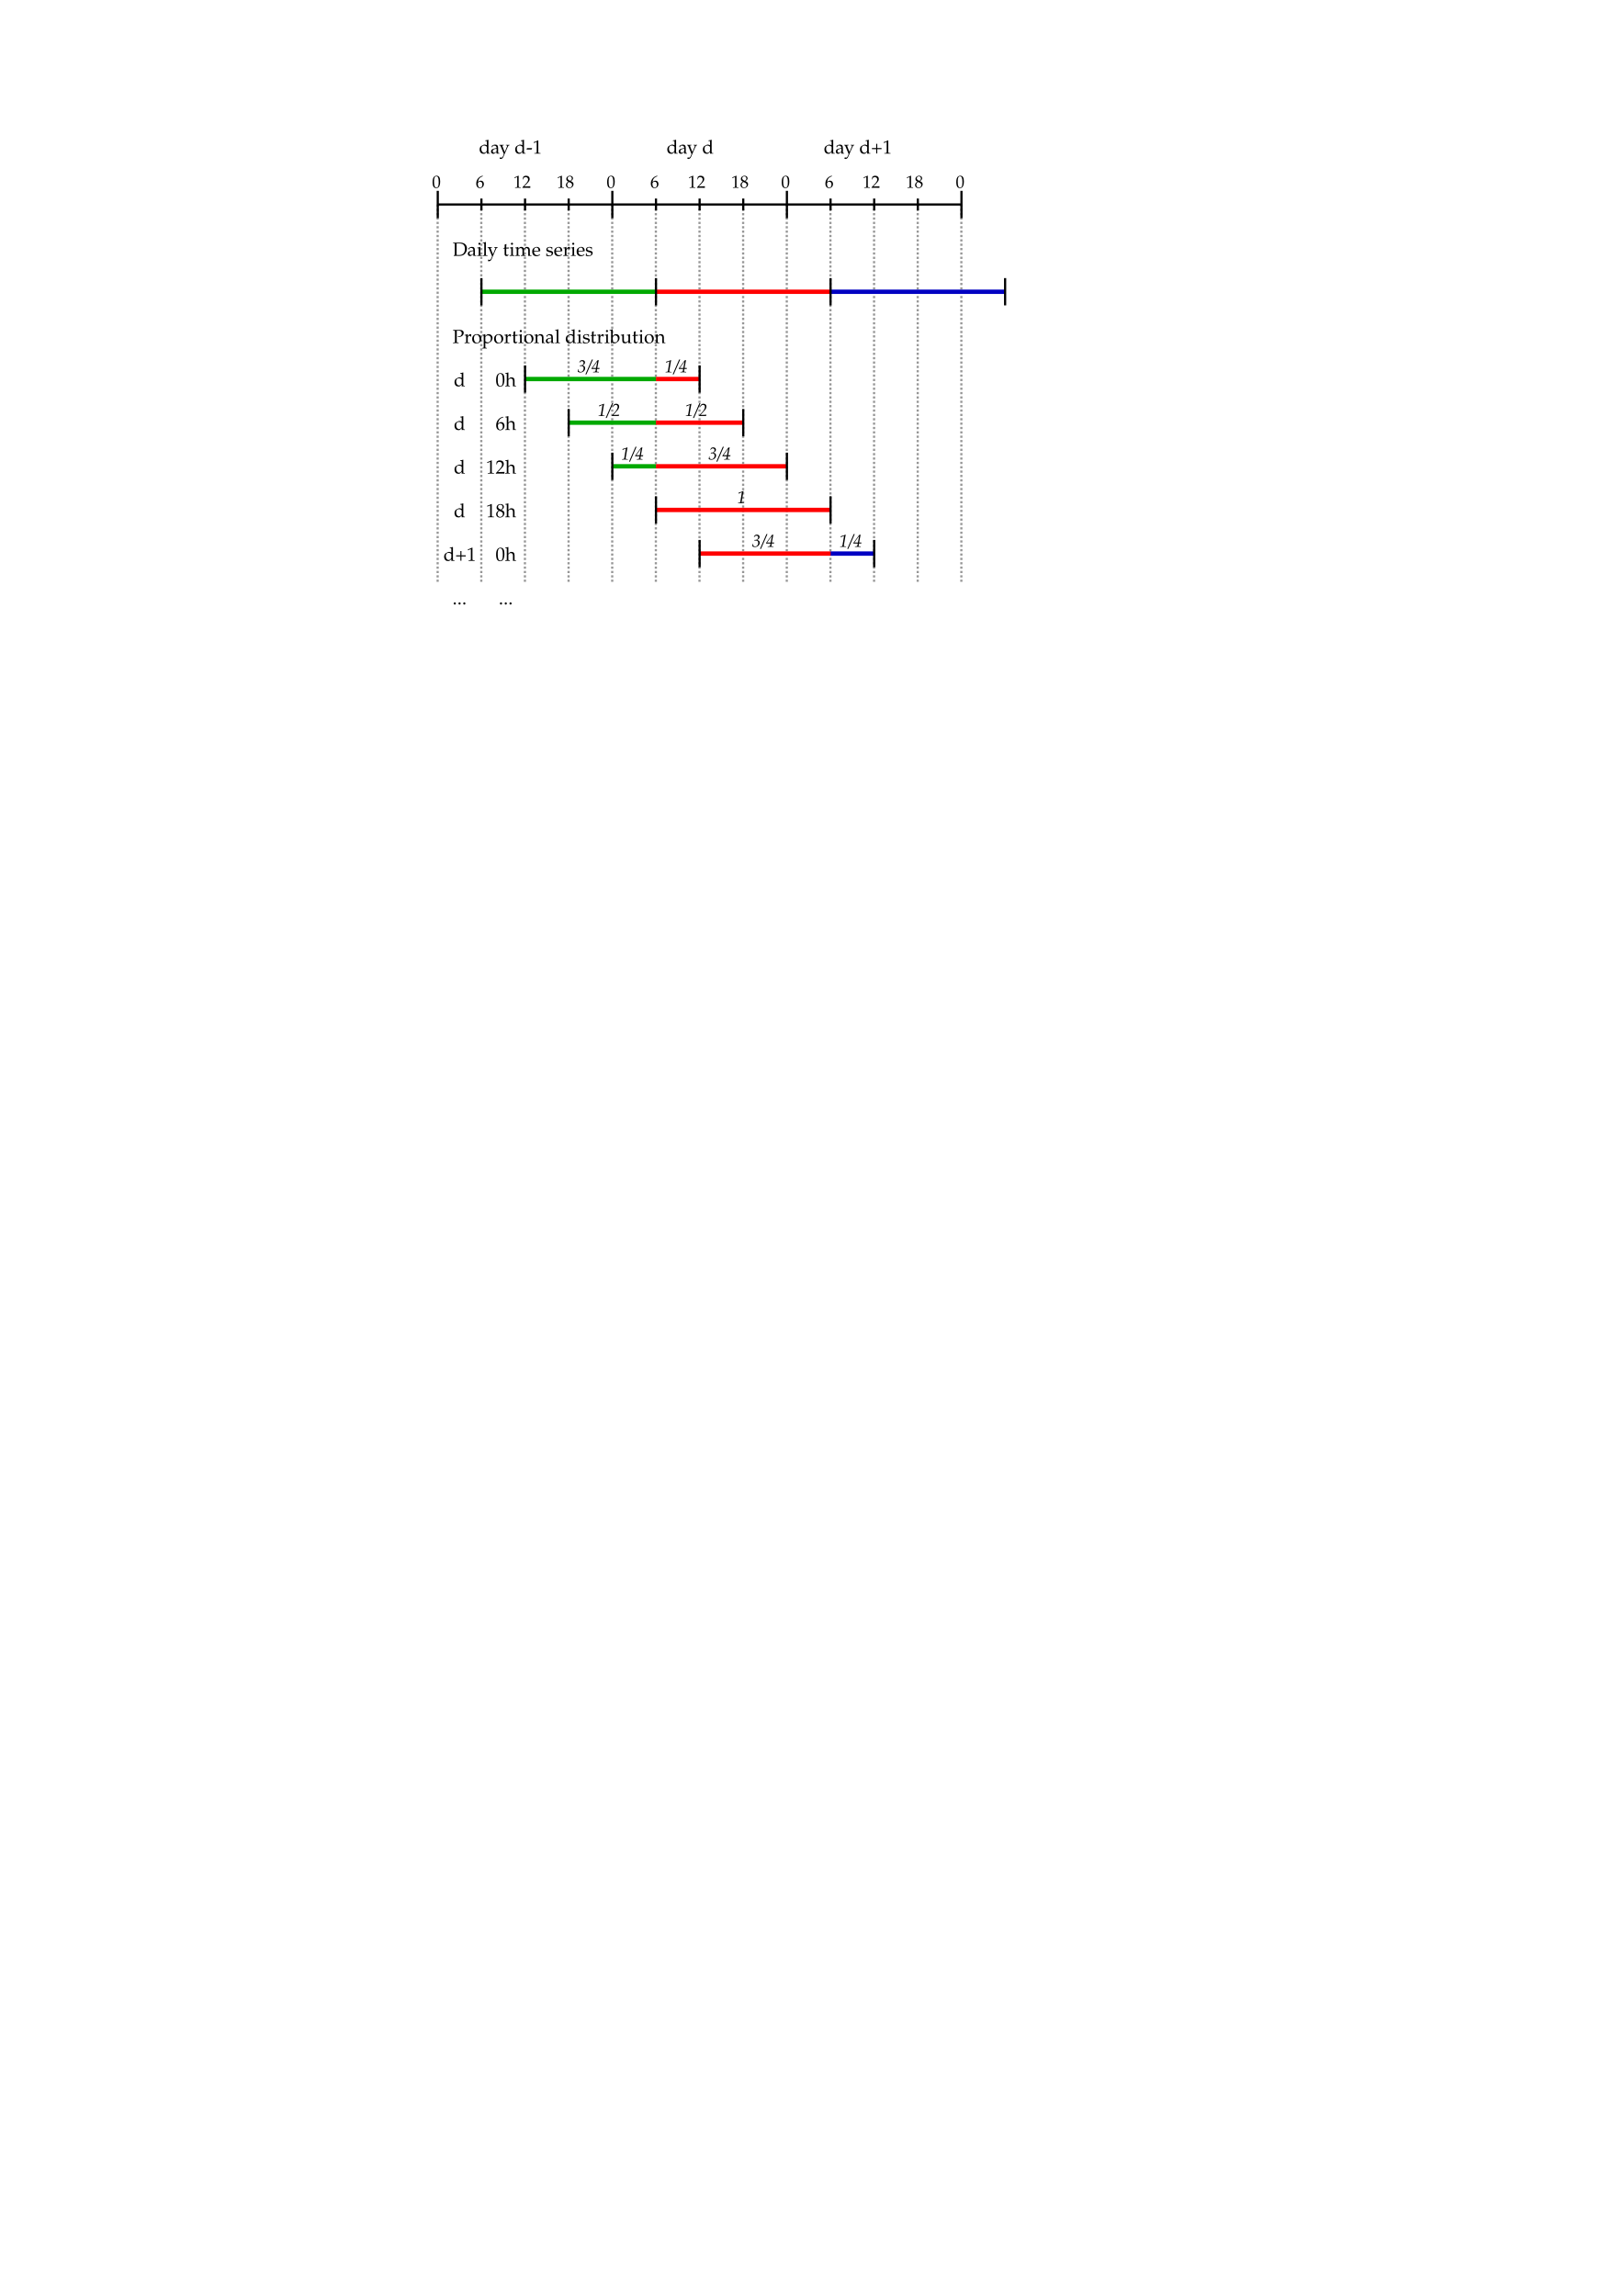
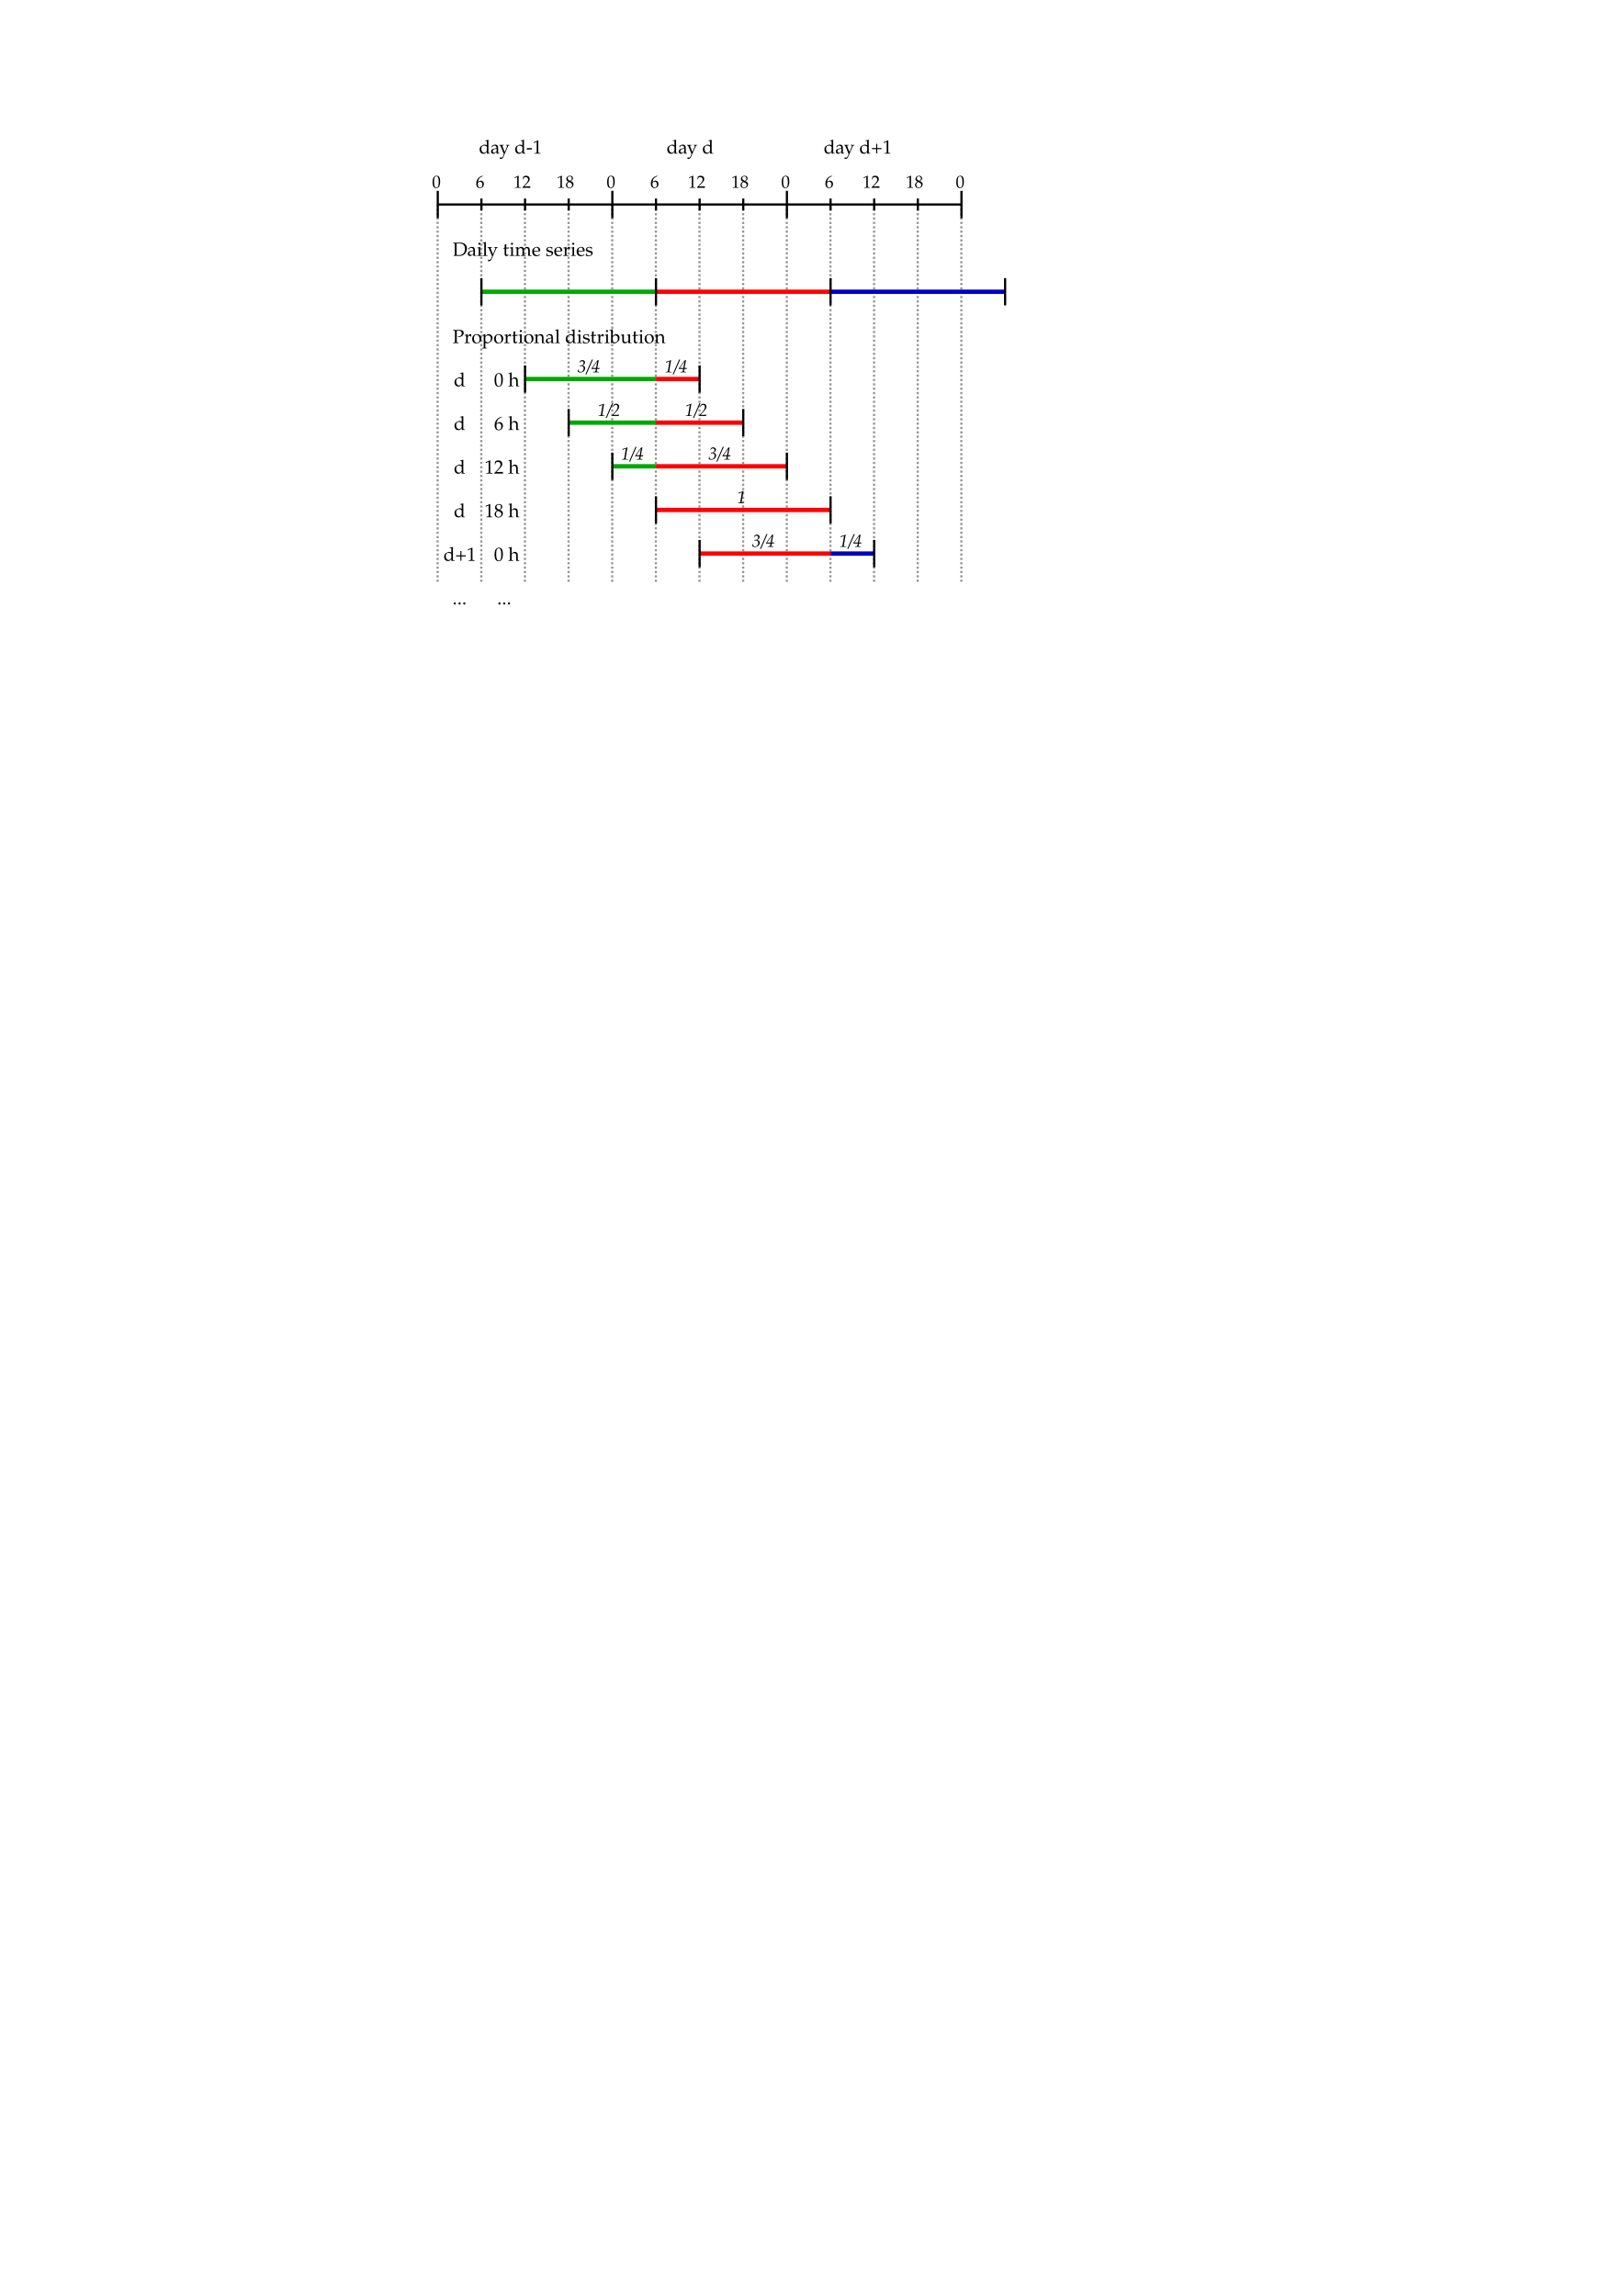
<svg xmlns="http://www.w3.org/2000/svg" width="744.094" height="1052.362" id="svg2" version="1.1">
  <defs id="defs4" />
  <g id="layer1">
    <path style="fill:none;stroke:#969696;stroke-width:1;stroke-linecap:butt;stroke-linejoin:miter;stroke-miterlimit:4;stroke-dasharray:1, 1;stroke-dashoffset:0;stroke-opacity:1" d="m 220.562,93.675 0,173.83" id="path4382" />
    <path style="fill:none;stroke:#969696;stroke-width:1;stroke-linecap:butt;stroke-linejoin:miter;stroke-miterlimit:4;stroke-dasharray:1, 1;stroke-dashoffset:0;stroke-opacity:1" d="m 200.562,93.675 0,173.83" id="path4382-2" />
    <path style="fill:none;stroke:#969696;stroke-width:1;stroke-linecap:butt;stroke-linejoin:miter;stroke-miterlimit:4;stroke-dasharray:1, 1;stroke-dashoffset:0;stroke-opacity:1" d="m 240.562,93.675 0,173.83" id="path4382-2-5" />
    <path style="fill:none;stroke:#969696;stroke-width:1;stroke-linecap:butt;stroke-linejoin:miter;stroke-miterlimit:4;stroke-dasharray:1, 1;stroke-dashoffset:0;stroke-opacity:1" d="m 260.562,93.675 0,173.83" id="path4382-2-5-1" />
    <path style="fill:none;stroke:#969696;stroke-width:1;stroke-linecap:butt;stroke-linejoin:miter;stroke-miterlimit:4;stroke-dasharray:1, 1;stroke-dashoffset:0;stroke-opacity:1" d="m 280.562,93.675 0,173.83" id="path4382-2-5-1-9" />
    <path style="fill:none;stroke:#969696;stroke-width:1;stroke-linecap:butt;stroke-linejoin:miter;stroke-miterlimit:4;stroke-dasharray:1, 1;stroke-dashoffset:0;stroke-opacity:1" d="m 300.562,93.675 0,173.83" id="path4382-2-5-1-3" />
    <path style="fill:none;stroke:#969696;stroke-width:1;stroke-linecap:butt;stroke-linejoin:miter;stroke-miterlimit:4;stroke-dasharray:1, 1;stroke-dashoffset:0;stroke-opacity:1" d="m 320.562,93.675 0,173.83" id="path4382-2-5-1-2" />
    <path style="fill:none;stroke:#969696;stroke-width:1;stroke-linecap:butt;stroke-linejoin:miter;stroke-miterlimit:4;stroke-dasharray:1, 1;stroke-dashoffset:0;stroke-opacity:1" d="m 340.562,93.675 0,173.83" id="path4382-2-5-1-94" />
    <path style="fill:none;stroke:#969696;stroke-width:1;stroke-linecap:butt;stroke-linejoin:miter;stroke-miterlimit:4;stroke-dasharray:1, 1;stroke-dashoffset:0;stroke-opacity:1" d="m 360.562,93.675 0,173.83" id="path4382-2-5-1-7" />
    <path style="fill:none;stroke:#969696;stroke-width:1;stroke-linecap:butt;stroke-linejoin:miter;stroke-miterlimit:4;stroke-dasharray:1, 1;stroke-dashoffset:0;stroke-opacity:1" d="m 380.562,93.675 0,173.83" id="path4382-2-5-1-6" />
    <path style="fill:none;stroke:#969696;stroke-width:1;stroke-linecap:butt;stroke-linejoin:miter;stroke-miterlimit:4;stroke-dasharray:1, 1;stroke-dashoffset:0;stroke-opacity:1" d="m 400.562,93.675 0,173.83" id="path4382-2-5-1-4" />
    <path style="fill:none;stroke:#969696;stroke-width:1;stroke-linecap:butt;stroke-linejoin:miter;stroke-miterlimit:4;stroke-dasharray:1, 1;stroke-dashoffset:0;stroke-opacity:1" d="m 420.562,93.675 0,173.83" id="path4382-2-5-1-0" />
    <path style="fill:none;stroke:#969696;stroke-width:1;stroke-linecap:butt;stroke-linejoin:miter;stroke-miterlimit:4;stroke-dasharray:1, 1;stroke-dashoffset:0;stroke-opacity:1" d="m 440.562,93.675 0,173.83" id="path4382-2-5-1-48" />
    <path style="fill:none;stroke:#000000;stroke-width:1px;stroke-linecap:butt;stroke-linejoin:miter;stroke-opacity:1" d="m 200.614,93.727 240.002,0" id="path2985" />
    <path style="fill:none;stroke:#000000;stroke-width:1px;stroke-linecap:butt;stroke-linejoin:miter;stroke-opacity:1" d="m 200.614,99.968 0,-12.501" id="path2987" />
    <path style="fill:none;stroke:#000000;stroke-width:1px;stroke-linecap:butt;stroke-linejoin:miter;stroke-opacity:1" d="m 220.614,96.435 0,-5.434" id="path2987-7" />
    <path style="fill:none;stroke:#000000;stroke-width:1px;stroke-linecap:butt;stroke-linejoin:miter;stroke-opacity:1" d="m 240.614,96.435 0,-5.434" id="path2987-7-5" />
    <path style="fill:none;stroke:#000000;stroke-width:1px;stroke-linecap:butt;stroke-linejoin:miter;stroke-opacity:1" d="m 260.614,96.435 0,-5.434" id="path2987-7-56" />
    <text xml:space="preserve" style="font-size:8.788px;font-style:normal;font-weight:normal;line-height:125%;letter-spacing:0px;word-spacing:0px;fill:#000000;fill-opacity:1;stroke:none;font-family:'Palatino Linotype';-inkscape-font-specification:'Palatino Linotype';font-stretch:normal;font-variant:normal;" x="197.999" y="86.07" id="text3118">
      <tspan x="197.999" y="86.07" id="tspan3122" style="font-size:8px;-inkscape-font-specification:'Palatino Linotype';font-family:'Palatino Linotype';font-weight:normal;font-style:normal;font-stretch:normal;font-variant:normal;">0</tspan>
    </text>
    <text xml:space="preserve" style="font-size:8.788px;font-style:normal;font-weight:normal;line-height:125%;letter-spacing:0px;word-spacing:0px;fill:#000000;fill-opacity:1;stroke:none;font-family:'Palatino Linotype';-inkscape-font-specification:'Palatino Linotype';font-stretch:normal;font-variant:normal;" x="217.999" y="86.07" id="text3118-5">
      <tspan x="217.999" y="86.07" id="tspan3122-8" style="font-size:8px;-inkscape-font-specification:'Palatino Linotype';font-family:'Palatino Linotype';font-weight:normal;font-style:normal;font-stretch:normal;font-variant:normal;">6</tspan>
    </text>
    <text xml:space="preserve" style="font-size:8.788px;font-style:normal;font-weight:normal;line-height:125%;letter-spacing:0px;word-spacing:0px;fill:#000000;fill-opacity:1;stroke:none;font-family:'Palatino Linotype';-inkscape-font-specification:'Palatino Linotype';font-stretch:normal;font-variant:normal;" x="235.283" y="86.07" id="text3118-7">
      <tspan x="235.283" y="86.07" id="tspan3122-7" style="font-size:8px;-inkscape-font-specification:'Palatino Linotype';font-family:'Palatino Linotype';font-weight:normal;font-style:normal;font-stretch:normal;font-variant:normal;">12</tspan>
    </text>
    <text xml:space="preserve" style="font-size:8.788px;font-style:normal;font-weight:normal;line-height:125%;letter-spacing:0px;word-spacing:0px;fill:#000000;fill-opacity:1;stroke:none;font-family:'Palatino Linotype';-inkscape-font-specification:'Palatino Linotype';font-stretch:normal;font-variant:normal;" x="255.106" y="86.07" id="text3118-7-1">
      <tspan x="255.106" y="86.07" id="tspan3122-7-6" style="font-size:8px;-inkscape-font-specification:'Palatino Linotype';font-family:'Palatino Linotype';font-weight:normal;font-style:normal;font-stretch:normal;font-variant:normal;">18</tspan>
    </text>
    <path style="fill:none;stroke:#000000;stroke-width:1px;stroke-linecap:butt;stroke-linejoin:miter;stroke-opacity:1" d="m 280.614,99.968 0,-12.501" id="path2987-1" />
    <path style="fill:none;stroke:#000000;stroke-width:1px;stroke-linecap:butt;stroke-linejoin:miter;stroke-opacity:1" d="m 300.614,96.435 0,-5.434" id="path2987-7-4" />
    <path style="fill:none;stroke:#000000;stroke-width:1px;stroke-linecap:butt;stroke-linejoin:miter;stroke-opacity:1" d="m 320.614,96.435 0,-5.434" id="path2987-7-5-9" />
    <path style="fill:none;stroke:#000000;stroke-width:1px;stroke-linecap:butt;stroke-linejoin:miter;stroke-opacity:1" d="m 340.614,96.435 0,-5.434" id="path2987-7-56-0" />
    <path style="fill:none;stroke:#000000;stroke-width:1px;stroke-linecap:butt;stroke-linejoin:miter;stroke-opacity:1" d="m 360.614,99.968 0,-12.501" id="path2987-4" />
    <path style="fill:none;stroke:#000000;stroke-width:1px;stroke-linecap:butt;stroke-linejoin:miter;stroke-opacity:1" d="m 380.614,96.435 0,-5.434" id="path2987-7-0" />
    <path style="fill:none;stroke:#000000;stroke-width:1px;stroke-linecap:butt;stroke-linejoin:miter;stroke-opacity:1" d="m 440.614,99.968 0,-12.501" id="path2987-7-4-0-9" />
    <path style="fill:none;stroke:#000000;stroke-width:1px;stroke-linecap:butt;stroke-linejoin:miter;stroke-opacity:1" d="m 400.614,96.435 0,-5.434" id="path2987-7-5-2" />
    <path style="fill:none;stroke:#000000;stroke-width:1px;stroke-linecap:butt;stroke-linejoin:miter;stroke-opacity:1" d="m 420.614,96.435 0,-5.434" id="path2987-7-56-3" />
    <text xml:space="preserve" style="font-style:normal;font-variant:normal;font-weight:normal;font-stretch:normal;font-size:8.75px;line-height:125%;font-family:'Palatino Linotype';-inkscape-font-specification:'Palatino Linotype';letter-spacing:0px;word-spacing:0px;fill:#000000;fill-opacity:1;stroke:none;" x="219.494" y="70.399" id="text3332">
      <tspan id="tspan3334" x="219.494" y="70.399" style="font-style:normal;font-variant:normal;font-weight:normal;font-stretch:normal;font-size:8.75px;font-family:'Palatino Linotype';-inkscape-font-specification:'Palatino Linotype';">day d-1</tspan>
    </text>
    <text xml:space="preserve" style="font-style:normal;font-variant:normal;font-weight:normal;font-stretch:normal;font-size:8.75px;line-height:125%;font-family:'Palatino Linotype';-inkscape-font-specification:'Palatino Linotype';letter-spacing:0px;word-spacing:0px;fill:#000000;fill-opacity:1;stroke:none;" x="305.494" y="70.399" id="text3332-7">
      <tspan id="tspan3334-6" x="305.494" y="70.399" style="font-style:normal;font-variant:normal;font-weight:normal;font-stretch:normal;font-size:8.75px;font-family:'Palatino Linotype';-inkscape-font-specification:'Palatino Linotype';">day d</tspan>
    </text>
    <text xml:space="preserve" style="font-style:normal;font-variant:normal;font-weight:normal;font-stretch:normal;font-size:8.75px;line-height:125%;font-family:'Palatino Linotype';-inkscape-font-specification:'Palatino Linotype';letter-spacing:0px;word-spacing:0px;fill:#000000;fill-opacity:1;stroke:none;" x="377.494" y="70.399" id="text3332-7-0">
      <tspan id="tspan3334-6-3" x="377.494" y="70.399" style="font-style:normal;font-variant:normal;font-weight:normal;font-stretch:normal;font-size:8.75px;font-family:'Palatino Linotype';-inkscape-font-specification:'Palatino Linotype';">day d+1</tspan>
    </text>
    <g id="1" transform="translate(243.9062,57.30989)">
      <text style="font-size:13.8px;font-style:normal;font-weight:normal;text-align:start;text-anchor:start;fill:#000000;font-family:Calibri" y="13.058" x="0" xml:space="preserve" id="2" />
      <text style="font-size:13.8px;font-style:normal;font-weight:normal;text-align:start;text-anchor:start;fill:#000000;font-family:Calibri" y="13.058" x="6.9" xml:space="preserve" id="3" />
    </g>
    <g id="1-2" transform="translate(243.3759,52.7137)">
      <text style="font-size:13.8px;font-style:normal;font-weight:normal;text-align:start;text-anchor:start;fill:#000000;font-family:Calibri" y="13.058" x="0" xml:space="preserve" id="2-3" />
      <text style="font-size:13.8px;font-style:normal;font-weight:normal;text-align:start;text-anchor:start;fill:#000000;font-family:Calibri" y="13.058" x="6.9" xml:space="preserve" id="3-3" />
    </g>
    <g id="1-6" transform="translate(244.4365,51.9182)">
      <text style="font-size:13.8px;font-style:normal;font-weight:normal;text-align:start;text-anchor:start;fill:#000000;font-family:Calibri" y="13.058" x="0" xml:space="preserve" id="2-6" />
      <text style="font-size:13.8px;font-style:normal;font-weight:normal;text-align:start;text-anchor:start;fill:#000000;font-family:Calibri" y="13.058" x="6.9" xml:space="preserve" id="3-6" />
    </g>
    <text xml:space="preserve" style="font-size:8.788px;font-style:normal;font-weight:normal;line-height:125%;letter-spacing:0px;word-spacing:0px;fill:#000000;fill-opacity:1;stroke:none;font-family:'Palatino Linotype';-inkscape-font-specification:'Palatino Linotype';font-stretch:normal;font-variant:normal;" x="277.999" y="86.07" id="text3118-1">
      <tspan x="277.999" y="86.07" id="tspan3122-5" style="font-size:8px;-inkscape-font-specification:'Palatino Linotype';font-family:'Palatino Linotype';font-weight:normal;font-style:normal;font-stretch:normal;font-variant:normal;">0</tspan>
    </text>
    <text xml:space="preserve" style="font-size:8.788px;font-style:normal;font-weight:normal;line-height:125%;letter-spacing:0px;word-spacing:0px;fill:#000000;fill-opacity:1;stroke:none;font-family:'Palatino Linotype';-inkscape-font-specification:'Palatino Linotype';font-stretch:normal;font-variant:normal;" x="297.999" y="86.07" id="text3118-5-2">
      <tspan x="297.999" y="86.07" id="tspan3122-8-7" style="font-size:8px;-inkscape-font-specification:'Palatino Linotype';font-family:'Palatino Linotype';font-weight:normal;font-style:normal;font-stretch:normal;font-variant:normal;">6</tspan>
    </text>
    <text xml:space="preserve" style="font-size:8.788px;font-style:normal;font-weight:normal;line-height:125%;letter-spacing:0px;word-spacing:0px;fill:#000000;fill-opacity:1;stroke:none;font-family:'Palatino Linotype';-inkscape-font-specification:'Palatino Linotype';font-stretch:normal;font-variant:normal;" x="315.283" y="86.07" id="text3118-7-6">
      <tspan x="315.283" y="86.07" id="tspan3122-7-1" style="font-size:8px;-inkscape-font-specification:'Palatino Linotype';font-family:'Palatino Linotype';font-weight:normal;font-style:normal;font-stretch:normal;font-variant:normal;">12</tspan>
    </text>
    <text xml:space="preserve" style="font-size:8.788px;font-style:normal;font-weight:normal;line-height:125%;letter-spacing:0px;word-spacing:0px;fill:#000000;fill-opacity:1;stroke:none;font-family:'Palatino Linotype';-inkscape-font-specification:'Palatino Linotype';font-stretch:normal;font-variant:normal;" x="335.106" y="86.07" id="text3118-7-1-4">
      <tspan x="335.106" y="86.07" id="tspan3122-7-6-2" style="font-size:8px;-inkscape-font-specification:'Palatino Linotype';font-family:'Palatino Linotype';font-weight:normal;font-style:normal;font-stretch:normal;font-variant:normal;">18</tspan>
    </text>
    <text xml:space="preserve" style="font-size:8.788px;font-style:normal;font-weight:normal;line-height:125%;letter-spacing:0px;word-spacing:0px;fill:#000000;fill-opacity:1;stroke:none;font-family:'Palatino Linotype';-inkscape-font-specification:'Palatino Linotype';font-stretch:normal;font-variant:normal;" x="357.999" y="86.07" id="text3118-1-9">
      <tspan x="357.999" y="86.07" id="tspan3122-5-1" style="font-size:8px;-inkscape-font-specification:'Palatino Linotype';font-family:'Palatino Linotype';font-weight:normal;font-style:normal;font-stretch:normal;font-variant:normal;">0</tspan>
    </text>
    <text xml:space="preserve" style="font-size:8.788px;font-style:normal;font-weight:normal;line-height:125%;letter-spacing:0px;word-spacing:0px;fill:#000000;fill-opacity:1;stroke:none;font-family:'Palatino Linotype';-inkscape-font-specification:'Palatino Linotype';font-stretch:normal;font-variant:normal;" x="377.999" y="86.07" id="text3118-5-2-2">
      <tspan x="377.999" y="86.07" id="tspan3122-8-7-5" style="font-size:8px;-inkscape-font-specification:'Palatino Linotype';font-family:'Palatino Linotype';font-weight:normal;font-style:normal;font-stretch:normal;font-variant:normal;">6</tspan>
    </text>
    <text xml:space="preserve" style="font-size:8.788px;font-style:normal;font-weight:normal;line-height:125%;letter-spacing:0px;word-spacing:0px;fill:#000000;fill-opacity:1;stroke:none;font-family:'Palatino Linotype';-inkscape-font-specification:'Palatino Linotype';font-stretch:normal;font-variant:normal;" x="395.283" y="86.07" id="text3118-7-6-0">
      <tspan x="395.283" y="86.07" id="tspan3122-7-1-8" style="font-size:8px;-inkscape-font-specification:'Palatino Linotype';font-family:'Palatino Linotype';font-weight:normal;font-style:normal;font-stretch:normal;font-variant:normal;">12</tspan>
    </text>
    <text xml:space="preserve" style="font-size:8.788px;font-style:normal;font-weight:normal;line-height:125%;letter-spacing:0px;word-spacing:0px;fill:#000000;fill-opacity:1;stroke:none;font-family:'Palatino Linotype';-inkscape-font-specification:'Palatino Linotype';font-stretch:normal;font-variant:normal;" x="415.106" y="86.07" id="text3118-7-1-4-3">
      <tspan x="415.106" y="86.07" id="tspan3122-7-6-2-9" style="font-size:8px;-inkscape-font-specification:'Palatino Linotype';font-family:'Palatino Linotype';font-weight:normal;font-style:normal;font-stretch:normal;font-variant:normal;">18</tspan>
    </text>
    <text xml:space="preserve" style="font-size:8.788px;font-style:normal;font-weight:normal;line-height:125%;letter-spacing:0px;word-spacing:0px;fill:#000000;fill-opacity:1;stroke:none;font-family:'Palatino Linotype';-inkscape-font-specification:'Palatino Linotype';font-stretch:normal;font-variant:normal;" x="437.999" y="86.07" id="text3118-1-9-7">
      <tspan x="437.999" y="86.07" id="tspan3122-5-1-0" style="font-size:8px;-inkscape-font-specification:'Palatino Linotype';font-family:'Palatino Linotype';font-weight:normal;font-style:normal;font-stretch:normal;font-variant:normal;">0</tspan>
    </text>
    <text xml:space="preserve" style="font-style:normal;font-variant:normal;font-weight:normal;font-stretch:normal;font-size:8.75px;line-height:125%;font-family:'Palatino Linotype';-inkscape-font-specification:'Palatino Linotype';letter-spacing:0px;word-spacing:0px;fill:#000000;fill-opacity:1;stroke:none;" x="207.425" y="117.262" id="text3328-8">
      <tspan id="tspan3330-0" x="207.425" y="117.262" style="font-style:normal;font-variant:normal;font-weight:normal;font-stretch:normal;font-size:8.75px;font-family:'Palatino Linotype';-inkscape-font-specification:'Palatino Linotype';">Daily time series</tspan>
    </text>
    <path style="color:#000000;display:inline;overflow:visible;visibility:visible;fill:none;stroke:#0000c2;stroke-width:2;stroke-linecap:butt;stroke-linejoin:miter;stroke-miterlimit:4;stroke-dasharray:none;stroke-dashoffset:0;stroke-opacity:1;marker:none;enable-background:accumulate" d="m 380.841,133.727 79.775,0" id="path2985-0" />
    <path style="fill:none;stroke:#00a900;stroke-width:2;stroke-linecap:butt;stroke-linejoin:miter;stroke-miterlimit:4;stroke-dasharray:none;stroke-opacity:1" d="m 220.614,133.727 79.76,0" id="path2985-0-6" />
    <path style="fill:none;stroke:#ff0000;stroke-width:2;stroke-linecap:butt;stroke-linejoin:miter;stroke-miterlimit:4;stroke-dasharray:none;stroke-opacity:1" d="m 300.885,133.727 79.47,0" id="path2985-0-0" />
    <path style="fill:none;stroke:#000000;stroke-width:1px;stroke-linecap:butt;stroke-linejoin:miter;stroke-opacity:1" d="m 220.614,139.968 0,-12.501" id="path2987-6" />
    <path style="fill:none;stroke:#000000;stroke-width:1px;stroke-linecap:butt;stroke-linejoin:miter;stroke-opacity:1" d="m 300.614,139.968 0,-12.501" id="path2987-1-3" />
    <path style="fill:none;stroke:#000000;stroke-width:1px;stroke-linecap:butt;stroke-linejoin:miter;stroke-opacity:1" d="m 380.614,139.968 0,-12.501" id="path2987-4-5" />
    <path style="fill:none;stroke:#000000;stroke-width:1px;stroke-linecap:butt;stroke-linejoin:miter;stroke-opacity:1" d="m 460.614,139.968 0,-12.501" id="path2987-7-4-0-9-9" />
    <path style="fill:none;stroke:#00a900;stroke-width:2;stroke-linecap:butt;stroke-linejoin:miter;stroke-miterlimit:4;stroke-dasharray:none;stroke-opacity:1" d="m 240.371,173.727 60.379,0" id="path2985-0-6-7" />
    <path style="fill:none;stroke:#ff0000;stroke-width:2;stroke-linecap:butt;stroke-linejoin:miter;stroke-miterlimit:4;stroke-dasharray:none;stroke-opacity:1" d="m 300.62,173.727 19.8,0" id="path2985-0-0-4" />
    <path style="fill:none;stroke:#00a900;stroke-width:2;stroke-linecap:butt;stroke-linejoin:miter;stroke-miterlimit:4;stroke-dasharray:none;stroke-opacity:1" d="m 260.374,193.727 40.375,0" id="path2985-0-6-7-8" />
    <path style="fill:none;stroke:#ff0000;stroke-width:2;stroke-linecap:butt;stroke-linejoin:miter;stroke-miterlimit:4;stroke-dasharray:none;stroke-opacity:1" d="m 300.62,193.727 40.056,0" id="path2985-0-0-4-6" />
    <path style="fill:none;stroke:#00a900;stroke-width:2;stroke-linecap:butt;stroke-linejoin:miter;stroke-miterlimit:4;stroke-dasharray:none;stroke-opacity:1" d="m 280.872,213.727 19.878,0" id="path2985-0-6-7-6" />
    <path style="fill:none;stroke:#ff0000;stroke-width:2;stroke-linecap:butt;stroke-linejoin:miter;stroke-miterlimit:4;stroke-dasharray:none;stroke-opacity:1" d="m 300.62,213.727 60.137,0" id="path2985-0-0-4-9" />
    <path style="fill:none;stroke:#ff0000;stroke-width:2;stroke-linecap:butt;stroke-linejoin:miter;stroke-miterlimit:4;stroke-dasharray:none;stroke-opacity:1" d="m 300.62,233.727 80.044,0" id="path2985-0-0-4-8" />
    <path style="color:#000000;display:inline;overflow:visible;visibility:visible;fill:none;stroke:#0000c2;stroke-width:2;stroke-linecap:butt;stroke-linejoin:miter;stroke-miterlimit:4;stroke-dasharray:none;stroke-dashoffset:0;stroke-opacity:1;marker:none;enable-background:accumulate" d="m 380.399,253.727 20.145,0" id="path2985-0-4-2-6" />
    <path style="fill:none;stroke:#ff0000;stroke-width:2;stroke-linecap:butt;stroke-linejoin:miter;stroke-miterlimit:4;stroke-dasharray:none;stroke-opacity:1" d="m 320.701,253.727 59.963,0" id="path2985-0-0-4-8-8" />
-     <text xml:space="preserve" style="font-style:normal;font-variant:normal;font-weight:normal;font-stretch:normal;font-size:8.75px;line-height:125%;font-family:'Palatino Linotype';-inkscape-font-specification:'Palatino Linotype';letter-spacing:0px;word-spacing:0px;fill:#000000;fill-opacity:1;stroke:none" x="227.1" y="177.061" id="text3328-8-8-3">
-       <tspan id="tspan3330-0-6-5" x="227.1" y="177.061" style="font-style:normal;font-variant:normal;font-weight:normal;font-stretch:normal;font-size:8.75px;font-family:'Palatino Linotype';-inkscape-font-specification:'Palatino Linotype'">0h</tspan>
+     <text xml:space="preserve" style="font-style:normal;font-variant:normal;font-weight:normal;font-stretch:normal;font-size:8.75px;line-height:125%;font-family:'Palatino Linotype';-inkscape-font-specification:'Palatino Linotype';letter-spacing:0px;word-spacing:0px;fill:#000000;fill-opacity:1;stroke:none" x="226.393" y="177.061" id="text3328-8-8-3">
+       <tspan id="tspan3330-0-6-5" x="226.393" y="177.061" style="font-style:normal;font-variant:normal;font-weight:normal;font-stretch:normal;font-size:8.75px;font-family:'Palatino Linotype';-inkscape-font-specification:'Palatino Linotype'">0 h</tspan>
    </text>
-     <text xml:space="preserve" style="font-style:normal;font-variant:normal;font-weight:normal;font-stretch:normal;font-size:8.75px;line-height:125%;font-family:'Palatino Linotype';-inkscape-font-specification:'Palatino Linotype';letter-spacing:0px;word-spacing:0px;fill:#000000;fill-opacity:1;stroke:none" x="227.1" y="197.061" id="text3328-8-8-3-6">
-       <tspan id="tspan3330-0-6-5-6" x="227.1" y="197.061" style="font-style:normal;font-variant:normal;font-weight:normal;font-stretch:normal;font-size:8.75px;font-family:'Palatino Linotype';-inkscape-font-specification:'Palatino Linotype'">6h</tspan>
+     <text xml:space="preserve" style="font-style:normal;font-variant:normal;font-weight:normal;font-stretch:normal;font-size:8.75px;line-height:125%;font-family:'Palatino Linotype';-inkscape-font-specification:'Palatino Linotype';letter-spacing:0px;word-spacing:0px;fill:#000000;fill-opacity:1;stroke:none" x="226.393" y="197.061" id="text3328-8-8-3-6">
+       <tspan id="tspan3330-0-6-5-6" x="226.393" y="197.061" style="font-style:normal;font-variant:normal;font-weight:normal;font-stretch:normal;font-size:8.75px;font-family:'Palatino Linotype';-inkscape-font-specification:'Palatino Linotype'">6 h</tspan>
    </text>
-     <text xml:space="preserve" style="font-style:normal;font-variant:normal;font-weight:normal;font-stretch:normal;font-size:8.75px;line-height:125%;font-family:'Palatino Linotype';-inkscape-font-specification:'Palatino Linotype';letter-spacing:0px;word-spacing:0px;fill:#000000;fill-opacity:1;stroke:none" x="222.725" y="217.061" id="text3328-8-8-3-6-3">
-       <tspan id="tspan3330-0-6-5-6-6" x="222.725" y="217.061" style="font-style:normal;font-variant:normal;font-weight:normal;font-stretch:normal;font-size:8.75px;font-family:'Palatino Linotype';-inkscape-font-specification:'Palatino Linotype'">12h</tspan>
+     <text xml:space="preserve" style="font-style:normal;font-variant:normal;font-weight:normal;font-stretch:normal;font-size:8.75px;line-height:125%;font-family:'Palatino Linotype';-inkscape-font-specification:'Palatino Linotype';letter-spacing:0px;word-spacing:0px;fill:#000000;fill-opacity:1;stroke:none" x="222.018" y="217.061" id="text3328-8-8-3-6-3">
+       <tspan id="tspan3330-0-6-5-6-6" x="222.018" y="217.061" style="font-style:normal;font-variant:normal;font-weight:normal;font-stretch:normal;font-size:8.75px;font-family:'Palatino Linotype';-inkscape-font-specification:'Palatino Linotype'">12 h</tspan>
    </text>
-     <text xml:space="preserve" style="font-style:normal;font-variant:normal;font-weight:normal;font-stretch:normal;font-size:8.75px;line-height:125%;font-family:'Palatino Linotype';-inkscape-font-specification:'Palatino Linotype';letter-spacing:0px;word-spacing:0px;fill:#000000;fill-opacity:1;stroke:none" x="222.725" y="237.061" id="text3328-8-8-3-6-3-7">
-       <tspan id="tspan3330-0-6-5-6-6-0" x="222.725" y="237.061" style="font-style:normal;font-variant:normal;font-weight:normal;font-stretch:normal;font-size:8.75px;font-family:'Palatino Linotype';-inkscape-font-specification:'Palatino Linotype'">18h</tspan>
+     <text xml:space="preserve" style="font-style:normal;font-variant:normal;font-weight:normal;font-stretch:normal;font-size:8.75px;line-height:125%;font-family:'Palatino Linotype';-inkscape-font-specification:'Palatino Linotype';letter-spacing:0px;word-spacing:0px;fill:#000000;fill-opacity:1;stroke:none" x="222.018" y="237.061" id="text3328-8-8-3-6-3-7">
+       <tspan id="tspan3330-0-6-5-6-6-0" x="222.018" y="237.061" style="font-style:normal;font-variant:normal;font-weight:normal;font-stretch:normal;font-size:8.75px;font-family:'Palatino Linotype';-inkscape-font-specification:'Palatino Linotype'">18 h</tspan>
    </text>
-     <text xml:space="preserve" style="font-style:normal;font-variant:normal;font-weight:normal;font-stretch:normal;font-size:8.75px;line-height:125%;font-family:'Palatino Linotype';-inkscape-font-specification:'Palatino Linotype';letter-spacing:0px;word-spacing:0px;fill:#000000;fill-opacity:1;stroke:none" x="227.1" y="257.061" id="text3328-8-8-3-6-3-7-2">
-       <tspan id="tspan3330-0-6-5-6-6-0-7" x="227.1" y="257.061" style="font-style:normal;font-variant:normal;font-weight:normal;font-stretch:normal;font-size:8.75px;font-family:'Palatino Linotype';-inkscape-font-specification:'Palatino Linotype'">0h</tspan>
+     <text xml:space="preserve" style="font-style:normal;font-variant:normal;font-weight:normal;font-stretch:normal;font-size:8.75px;line-height:125%;font-family:'Palatino Linotype';-inkscape-font-specification:'Palatino Linotype';letter-spacing:0px;word-spacing:0px;fill:#000000;fill-opacity:1;stroke:none" x="226.393" y="257.061" id="text3328-8-8-3-6-3-7-2">
+       <tspan id="tspan3330-0-6-5-6-6-0-7" x="226.393" y="257.061" style="font-style:normal;font-variant:normal;font-weight:normal;font-stretch:normal;font-size:8.75px;font-family:'Palatino Linotype';-inkscape-font-specification:'Palatino Linotype'">0 h</tspan>
    </text>
    <path style="fill:none;stroke:#000000;stroke-width:1px;stroke-linecap:butt;stroke-linejoin:miter;stroke-opacity:1" d="m 240.614,179.968 0,-12.501" id="path2987-6-2" />
    <path style="fill:none;stroke:#000000;stroke-width:1px;stroke-linecap:butt;stroke-linejoin:miter;stroke-opacity:1" d="m 260.614,199.968 0,-12.501" id="path2987-6-2-9" />
    <path style="fill:none;stroke:#000000;stroke-width:1px;stroke-linecap:butt;stroke-linejoin:miter;stroke-opacity:1" d="m 280.614,219.968 0,-12.501" id="path2987-6-2-5" />
    <path style="fill:none;stroke:#000000;stroke-width:1px;stroke-linecap:butt;stroke-linejoin:miter;stroke-opacity:1" d="m 300.614,239.968 0,-12.501" id="path2987-6-2-1" />
    <path style="fill:none;stroke:#000000;stroke-width:1px;stroke-linecap:butt;stroke-linejoin:miter;stroke-opacity:1" d="m 320.614,259.968 0,-12.501" id="path2987-6-2-1-4" />
    <path style="fill:none;stroke:#000000;stroke-width:1px;stroke-linecap:butt;stroke-linejoin:miter;stroke-opacity:1" d="m 320.614,179.968 0,-12.501" id="path2987-1-3-3" />
    <path style="fill:none;stroke:#000000;stroke-width:1px;stroke-linecap:butt;stroke-linejoin:miter;stroke-opacity:1" d="m 340.614,199.968 0,-12.501" id="path2987-1-3-3-2" />
    <path style="fill:none;stroke:#000000;stroke-width:1px;stroke-linecap:butt;stroke-linejoin:miter;stroke-opacity:1" d="m 360.614,219.968 0,-12.501" id="path2987-1-3-3-6" />
    <path style="fill:none;stroke:#000000;stroke-width:1px;stroke-linecap:butt;stroke-linejoin:miter;stroke-opacity:1" d="m 380.614,239.968 0,-12.501" id="path2987-1-3-3-5" />
    <path style="fill:none;stroke:#000000;stroke-width:1px;stroke-linecap:butt;stroke-linejoin:miter;stroke-opacity:1" d="m 400.614,259.968 0,-12.501" id="path2987-1-3-3-5-3" />
-     <text xml:space="preserve" style="font-style:normal;font-variant:normal;font-weight:normal;font-stretch:normal;font-size:8.75px;line-height:125%;font-family:'Palatino Linotype';-inkscape-font-specification:'Palatino Linotype';letter-spacing:0px;word-spacing:0px;fill:#000000;fill-opacity:1;stroke:none" x="228.501" y="277.061" id="text3328-8-8-5-0-2">
-       <tspan id="tspan3330-0-6-1-5-8" x="228.501" y="277.061" style="font-style:normal;font-variant:normal;font-weight:normal;font-stretch:normal;font-size:8.75px;font-family:'Palatino Linotype';-inkscape-font-specification:'Palatino Linotype'">...</tspan>
+     <text xml:space="preserve" style="font-style:normal;font-variant:normal;font-weight:normal;font-stretch:normal;font-size:8.75px;line-height:125%;font-family:'Palatino Linotype';-inkscape-font-specification:'Palatino Linotype';letter-spacing:0px;word-spacing:0px;fill:#000000;fill-opacity:1;stroke:none" x="227.794" y="277.061" id="text3328-8-8-5-0-2">
+       <tspan id="tspan3330-0-6-1-5-8" x="227.794" y="277.061" style="font-style:normal;font-variant:normal;font-weight:normal;font-stretch:normal;font-size:8.75px;font-family:'Palatino Linotype';-inkscape-font-specification:'Palatino Linotype'">...</tspan>
    </text>
    <text xml:space="preserve" style="font-style:italic;font-variant:normal;font-weight:normal;font-stretch:normal;font-size:20px;line-height:125%;font-family:'Palatino Linotype';-inkscape-font-specification:'Palatino Linotype Italic';letter-spacing:0px;word-spacing:0px;fill:#000000;fill-opacity:1;stroke:none" x="264.579" y="170.644" id="text4512">
      <tspan id="tspan4514" x="264.579" y="170.644" style="font-style:italic;font-variant:normal;font-weight:normal;font-stretch:normal;font-size:8px;font-family:'Palatino Linotype';-inkscape-font-specification:'Palatino Linotype Italic'">3/4</tspan>
    </text>
    <text xml:space="preserve" style="font-style:italic;font-variant:normal;font-weight:normal;font-stretch:normal;font-size:20px;line-height:125%;font-family:'Palatino Linotype';-inkscape-font-specification:'Palatino Linotype Italic';letter-spacing:0px;word-spacing:0px;fill:#000000;fill-opacity:1;stroke:none" x="304.579" y="170.644" id="text4512-7">
      <tspan id="tspan4514-0" x="304.579" y="170.644" style="font-style:italic;font-variant:normal;font-weight:normal;font-stretch:normal;font-size:8px;font-family:'Palatino Linotype';-inkscape-font-specification:'Palatino Linotype Italic'">1/4</tspan>
    </text>
    <text xml:space="preserve" style="font-style:italic;font-variant:normal;font-weight:normal;font-stretch:normal;font-size:20px;line-height:125%;font-family:'Palatino Linotype';-inkscape-font-specification:'Palatino Linotype Italic';letter-spacing:0px;word-spacing:0px;fill:#000000;fill-opacity:1;stroke:none" x="273.872" y="190.644" id="text4512-3">
      <tspan id="tspan4514-9" x="273.872" y="190.644" style="font-style:italic;font-variant:normal;font-weight:normal;font-stretch:normal;font-size:8px;font-family:'Palatino Linotype';-inkscape-font-specification:'Palatino Linotype Italic'">1/2</tspan>
    </text>
    <text xml:space="preserve" style="font-style:italic;font-variant:normal;font-weight:normal;font-stretch:normal;font-size:20px;line-height:125%;font-family:'Palatino Linotype';-inkscape-font-specification:'Palatino Linotype Italic';letter-spacing:0px;word-spacing:0px;fill:#000000;fill-opacity:1;stroke:none" x="313.872" y="190.644" id="text4512-3-8">
      <tspan id="tspan4514-9-6" x="313.872" y="190.644" style="font-style:italic;font-variant:normal;font-weight:normal;font-stretch:normal;font-size:8px;font-family:'Palatino Linotype';-inkscape-font-specification:'Palatino Linotype Italic'">1/2</tspan>
    </text>
    <text xml:space="preserve" style="font-style:italic;font-variant:normal;font-weight:normal;font-stretch:normal;font-size:20px;line-height:125%;font-family:'Palatino Linotype';-inkscape-font-specification:'Palatino Linotype Italic';letter-spacing:0px;word-spacing:0px;fill:#000000;fill-opacity:1;stroke:none" x="284.579" y="210.644" id="text4512-7-5">
      <tspan id="tspan4514-0-4" x="284.579" y="210.644" style="font-style:italic;font-variant:normal;font-weight:normal;font-stretch:normal;font-size:8px;font-family:'Palatino Linotype';-inkscape-font-specification:'Palatino Linotype Italic'">1/4</tspan>
    </text>
    <text xml:space="preserve" style="font-style:italic;font-variant:normal;font-weight:normal;font-stretch:normal;font-size:20px;line-height:125%;font-family:'Palatino Linotype';-inkscape-font-specification:'Palatino Linotype Italic';letter-spacing:0px;word-spacing:0px;fill:#000000;fill-opacity:1;stroke:none" x="324.579" y="210.644" id="text4512-79">
      <tspan id="tspan4514-1" x="324.579" y="210.644" style="font-style:italic;font-variant:normal;font-weight:normal;font-stretch:normal;font-size:8px;font-family:'Palatino Linotype';-inkscape-font-specification:'Palatino Linotype Italic'">3/4</tspan>
    </text>
    <text xml:space="preserve" style="font-style:italic;font-variant:normal;font-weight:normal;font-stretch:normal;font-size:20px;line-height:125%;font-family:'Palatino Linotype';-inkscape-font-specification:'Palatino Linotype Italic';letter-spacing:0px;word-spacing:0px;fill:#000000;fill-opacity:1;stroke:none" x="337.761" y="230.644" id="text4512-79-5">
      <tspan id="tspan4514-1-5" x="337.761" y="230.644" style="font-style:italic;font-variant:normal;font-weight:normal;font-stretch:normal;font-size:8px;font-family:'Palatino Linotype';-inkscape-font-specification:'Palatino Linotype Italic'">1</tspan>
    </text>
    <text xml:space="preserve" style="font-style:italic;font-variant:normal;font-weight:normal;font-stretch:normal;font-size:20px;line-height:125%;font-family:'Palatino Linotype';-inkscape-font-specification:'Palatino Linotype Italic';letter-spacing:0px;word-spacing:0px;fill:#000000;fill-opacity:1;stroke:none" x="344.579" y="250.644" id="text4512-4">
      <tspan id="tspan4514-5" x="344.579" y="250.644" style="font-style:italic;font-variant:normal;font-weight:normal;font-stretch:normal;font-size:8px;font-family:'Palatino Linotype';-inkscape-font-specification:'Palatino Linotype Italic'">3/4</tspan>
    </text>
    <text xml:space="preserve" style="font-style:italic;font-variant:normal;font-weight:normal;font-stretch:normal;font-size:20px;line-height:125%;font-family:'Palatino Linotype';-inkscape-font-specification:'Palatino Linotype Italic';letter-spacing:0px;word-spacing:0px;fill:#000000;fill-opacity:1;stroke:none" x="384.579" y="250.644" id="text4512-7-51">
      <tspan id="tspan4514-0-1" x="384.579" y="250.644" style="font-style:italic;font-variant:normal;font-weight:normal;font-stretch:normal;font-size:8px;font-family:'Palatino Linotype';-inkscape-font-specification:'Palatino Linotype Italic'">1/4</tspan>
    </text>
    <text xml:space="preserve" style="font-style:normal;font-variant:normal;font-weight:normal;font-stretch:normal;font-size:8.75px;line-height:125%;font-family:'Palatino Linotype';-inkscape-font-specification:'Palatino Linotype';letter-spacing:0px;word-spacing:0px;fill:#000000;fill-opacity:1;stroke:none;" x="207.425" y="157.262" id="text3328-8-9">
      <tspan id="tspan3330-0-4" x="207.425" y="157.262" style="font-style:normal;font-variant:normal;font-weight:normal;font-stretch:normal;font-size:8.75px;font-family:'Palatino Linotype';-inkscape-font-specification:'Palatino Linotype';">Proportional distribution</tspan>
    </text>
    <text xml:space="preserve" style="font-style:normal;font-variant:normal;font-weight:normal;font-stretch:normal;font-size:8.75px;line-height:125%;font-family:'Palatino Linotype';-inkscape-font-specification:'Palatino Linotype';letter-spacing:0px;word-spacing:0px;fill:#000000;fill-opacity:1;stroke:none;" x="207.976" y="177.061" id="text3328-8-8-3-5">
      <tspan id="tspan3330-0-6-5-9" x="207.976" y="177.061" style="font-style:normal;font-variant:normal;font-weight:normal;font-stretch:normal;font-size:8.75px;font-family:'Palatino Linotype';-inkscape-font-specification:'Palatino Linotype';">d</tspan>
    </text>
    <text xml:space="preserve" style="font-style:normal;font-variant:normal;font-weight:normal;font-stretch:normal;font-size:8.75px;line-height:125%;font-family:'Palatino Linotype';-inkscape-font-specification:'Palatino Linotype';letter-spacing:0px;word-spacing:0px;fill:#000000;fill-opacity:1;stroke:none;" x="207.976" y="197.061" id="text3328-8-8-3-6-9">
      <tspan id="tspan3330-0-6-5-6-1" x="207.976" y="197.061" style="font-style:normal;font-variant:normal;font-weight:normal;font-stretch:normal;font-size:8.75px;font-family:'Palatino Linotype';-inkscape-font-specification:'Palatino Linotype';">d</tspan>
    </text>
    <text xml:space="preserve" style="font-style:normal;font-variant:normal;font-weight:normal;font-stretch:normal;font-size:8.75px;line-height:125%;font-family:'Palatino Linotype';-inkscape-font-specification:'Palatino Linotype';letter-spacing:0px;word-spacing:0px;fill:#000000;fill-opacity:1;stroke:none;" x="207.976" y="217.061" id="text3328-8-8-3-6-3-2">
      <tspan id="tspan3330-0-6-5-6-6-6" x="207.976" y="217.061" style="font-style:normal;font-variant:normal;font-weight:normal;font-stretch:normal;font-size:8.75px;font-family:'Palatino Linotype';-inkscape-font-specification:'Palatino Linotype';">d</tspan>
    </text>
    <text xml:space="preserve" style="font-style:normal;font-variant:normal;font-weight:normal;font-stretch:normal;font-size:8.75px;line-height:125%;font-family:'Palatino Linotype';-inkscape-font-specification:'Palatino Linotype';letter-spacing:0px;word-spacing:0px;fill:#000000;fill-opacity:1;stroke:none;" x="207.976" y="237.061" id="text3328-8-8-3-6-3-7-4">
      <tspan id="tspan3330-0-6-5-6-6-0-5" x="207.976" y="237.061" style="font-style:normal;font-variant:normal;font-weight:normal;font-stretch:normal;font-size:8.75px;font-family:'Palatino Linotype';-inkscape-font-specification:'Palatino Linotype';">d</tspan>
    </text>
    <text xml:space="preserve" style="font-style:normal;font-variant:normal;font-weight:normal;font-stretch:normal;font-size:8.75px;line-height:125%;font-family:'Palatino Linotype';-inkscape-font-specification:'Palatino Linotype';letter-spacing:0px;word-spacing:0px;fill:#000000;fill-opacity:1;stroke:none;" x="203.225" y="257.061" id="text3328-8-8-3-6-3-7-2-8">
      <tspan id="tspan3330-0-6-5-6-6-0-7-1" x="203.225" y="257.061" style="font-style:normal;font-variant:normal;font-weight:normal;font-stretch:normal;font-size:8.75px;font-family:'Palatino Linotype';-inkscape-font-specification:'Palatino Linotype';">d+1</tspan>
    </text>
    <text xml:space="preserve" style="font-style:normal;font-variant:normal;font-weight:normal;font-stretch:normal;font-size:8.75px;line-height:125%;font-family:'Palatino Linotype';-inkscape-font-specification:'Palatino Linotype';letter-spacing:0px;word-spacing:0px;fill:#000000;fill-opacity:1;stroke:none;" x="207.32" y="277.061" id="text3328-8-8-5-0-2-8">
      <tspan id="tspan3330-0-6-1-5-8-7" x="207.32" y="277.061" style="font-style:normal;font-variant:normal;font-weight:normal;font-stretch:normal;font-size:8.75px;font-family:'Palatino Linotype';-inkscape-font-specification:'Palatino Linotype';">...</tspan>
    </text>
  </g>
</svg>
